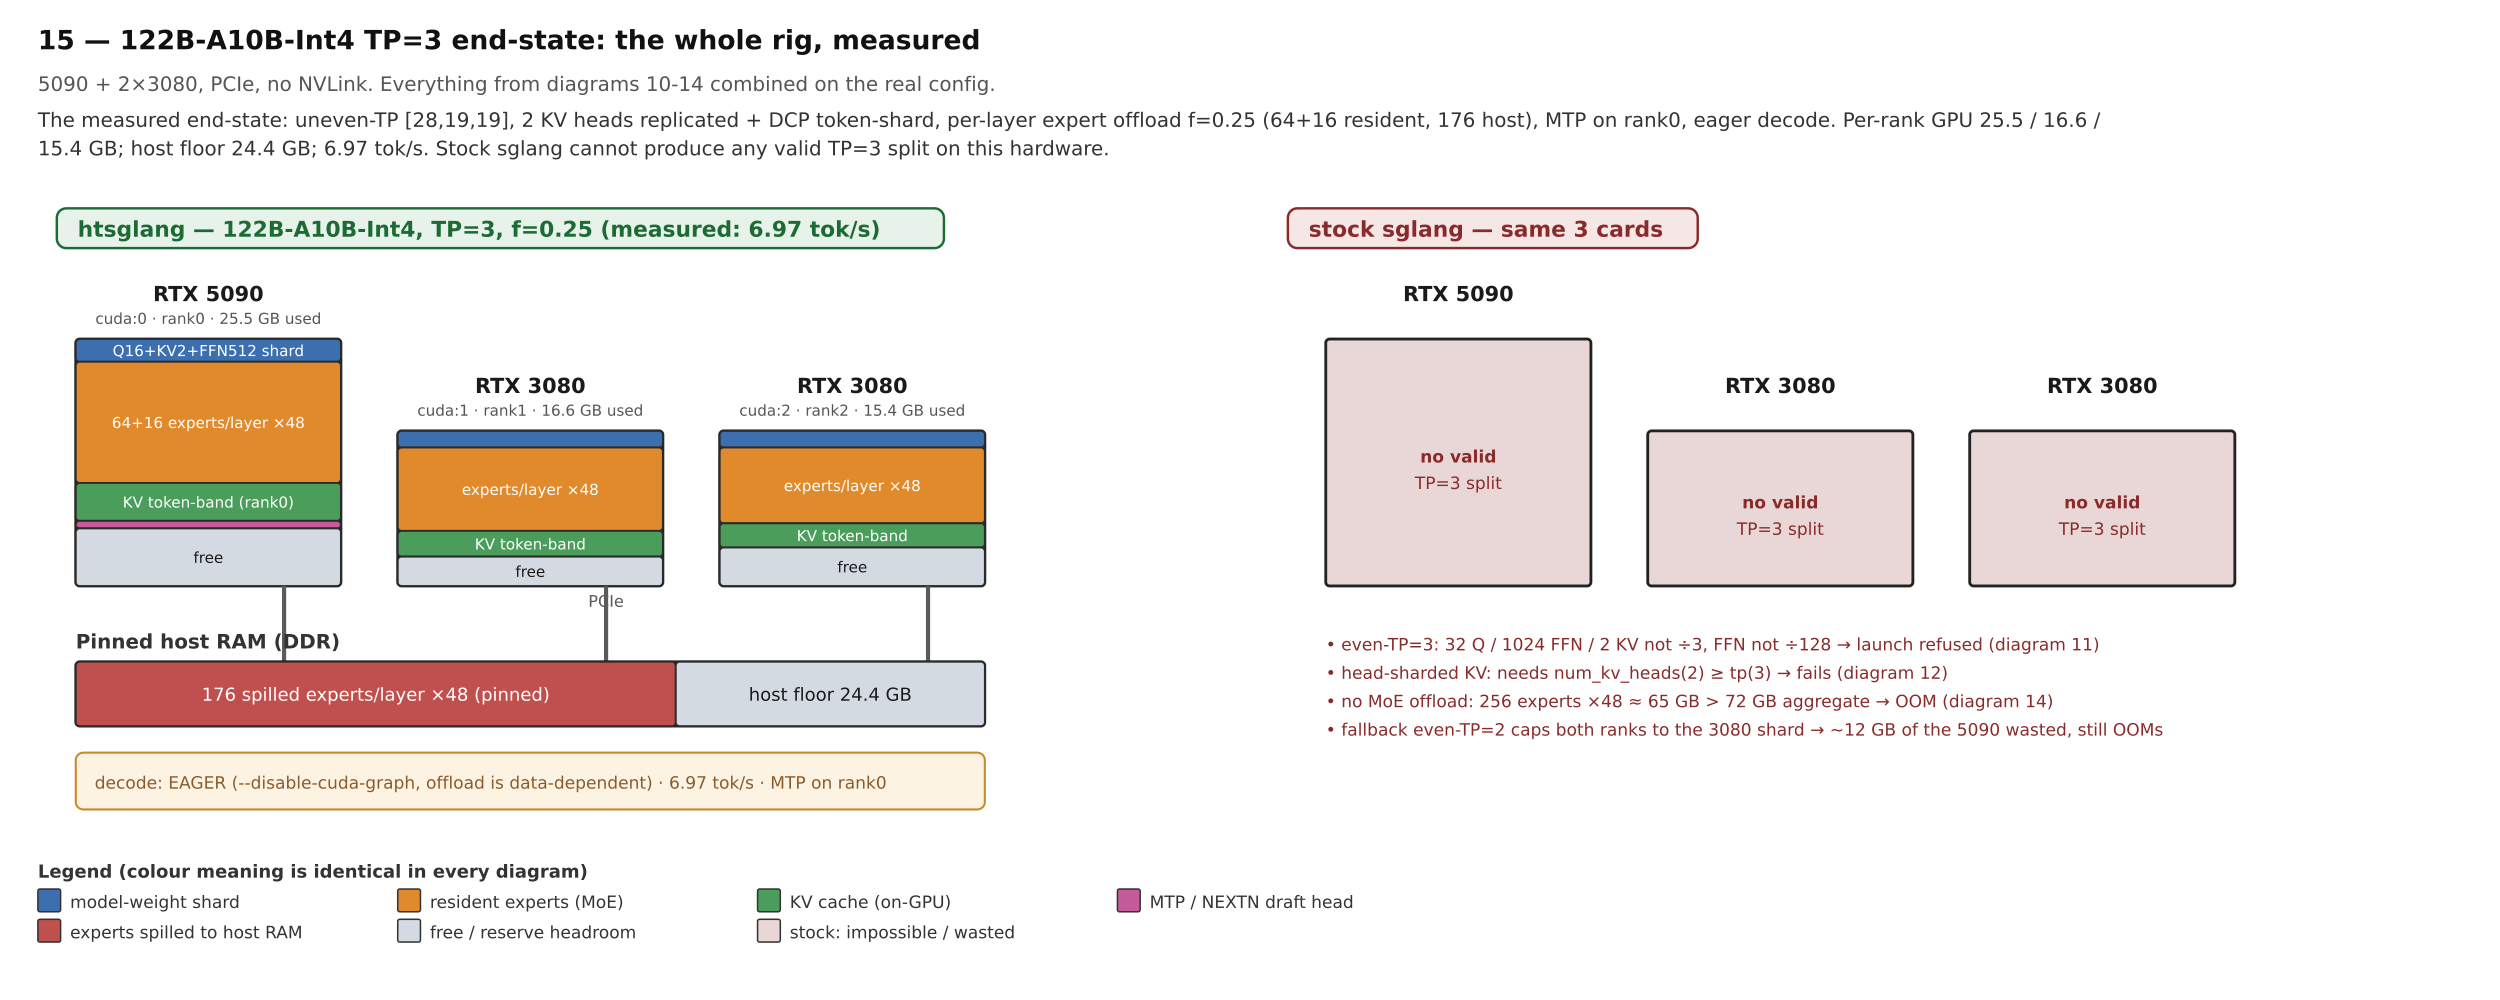
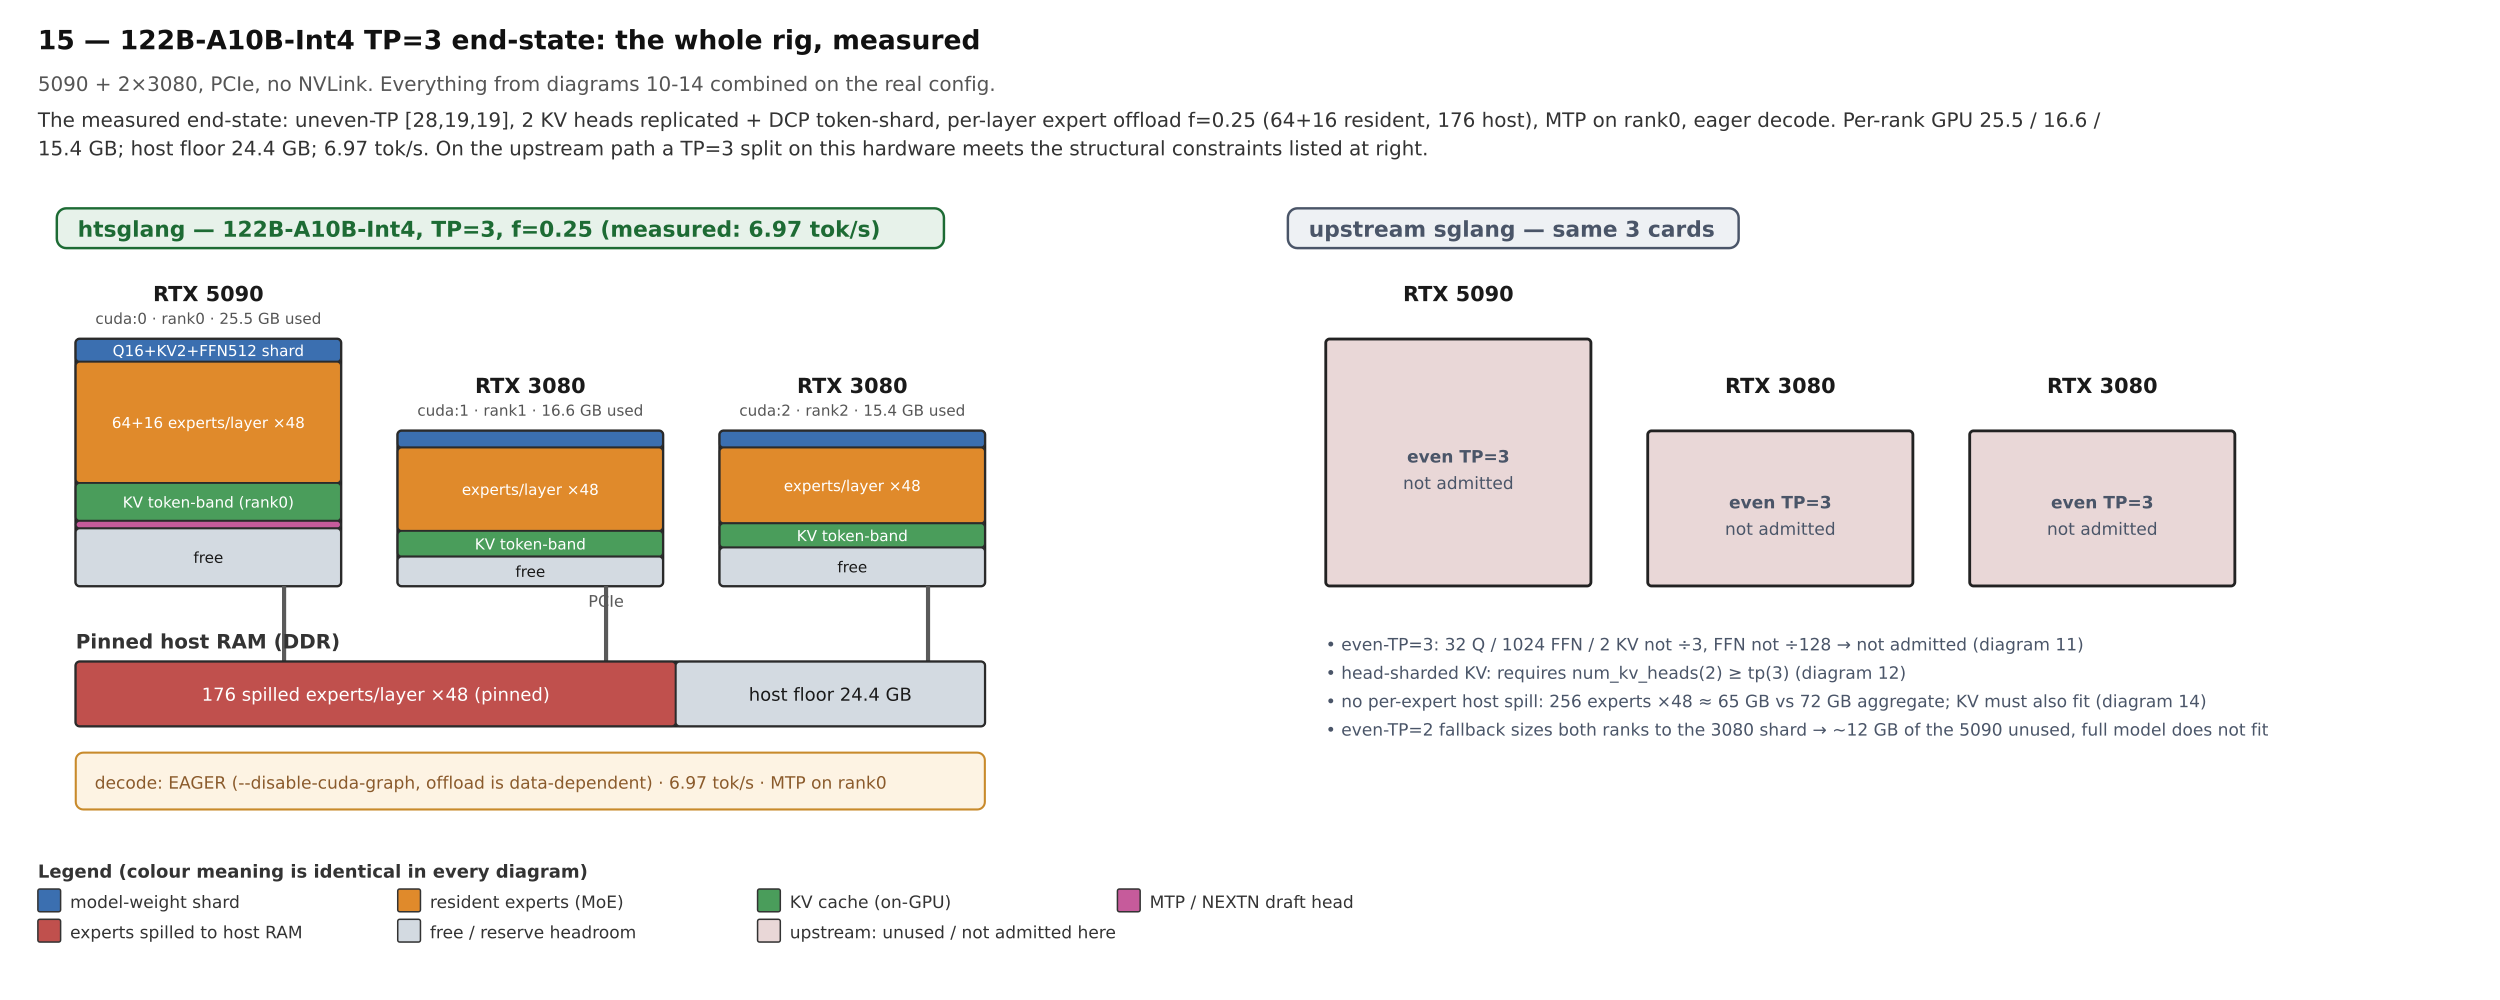
<svg xmlns="http://www.w3.org/2000/svg" viewBox="0 0 1320 528" width="1320" height="528" font-family="sans-serif">
  <defs>
    <marker id="arr" markerWidth="9" markerHeight="9" refX="6.5" refY="3" orient="auto" markerUnits="userSpaceOnUse">
      <path d="M0,0 L7,3 L0,6 Z" fill="#333" />
    </marker>
    <marker id="arrP" markerWidth="9" markerHeight="9" refX="6.5" refY="3" orient="auto" markerUnits="userSpaceOnUse">
      <path d="M0,0 L7,3 L0,6 Z" fill="#8a5a2b" />
    </marker>
    <marker id="arrG" markerWidth="9" markerHeight="9" refX="6.5" refY="3" orient="auto" markerUnits="userSpaceOnUse">
      <path d="M0,0 L7,3 L0,6 Z" fill="#227a3a" />
    </marker>
    <marker id="arrR" markerWidth="9" markerHeight="9" refX="6.5" refY="3" orient="auto" markerUnits="userSpaceOnUse">
      <path d="M0,0 L7,3 L0,6 Z" fill="#c0504d" />
    </marker>
    <marker id="arrB" markerWidth="9" markerHeight="9" refX="6.5" refY="3" orient="auto" markerUnits="userSpaceOnUse">
      <path d="M0,0 L7,3 L0,6 Z" fill="#3b6fb0" />
    </marker>
    <marker id="arrV" markerWidth="9" markerHeight="9" refX="6.5" refY="3" orient="auto" markerUnits="userSpaceOnUse">
      <path d="M0,0 L7,3 L0,6 Z" fill="#7d5ba6" />
    </marker>
  </defs>
  <rect x="0.0" y="0.0" width="1320.0" height="528.0" rx="0" fill="#ffffff" stroke="none" stroke-width="0" />
  <text x="20.0" y="26.0" font-family="DejaVu Sans, Verdana, Arial, sans-serif" font-size="14" font-weight="bold" text-anchor="start" fill="#111">15 — 122B-A10B-Int4 TP=3 end-state: the whole rig, measured</text>
  <text x="20.0" y="48.0" font-family="DejaVu Sans, Verdana, Arial, sans-serif" font-size="10.5" font-weight="normal" text-anchor="start" fill="#555">5090 + 2×3080, PCIe, no NVLink. Everything from diagrams 10-14 combined on the real config.</text>
  <text x="20.0" y="67.0" font-family="DejaVu Sans, Verdana, Arial, sans-serif" font-size="10.5" font-weight="normal" text-anchor="start" fill="#333">The measured end-state: uneven-TP [28,19,19], 2 KV heads replicated + DCP token-shard, per-layer expert offload f=0.25 (64+16 resident, 176 host), MTP on rank0, eager decode. Per-rank GPU 25.5 / 16.6 /</text>
-   <text x="20.0" y="82.0" font-family="DejaVu Sans, Verdana, Arial, sans-serif" font-size="10.5" font-weight="normal" text-anchor="start" fill="#333">15.4 GB; host floor 24.4 GB; 6.97 tok/s. Stock sglang cannot produce any valid TP=3 split on this hardware.</text>
+   <text x="20.0" y="82.0" font-family="DejaVu Sans, Verdana, Arial, sans-serif" font-size="10.5" font-weight="normal" text-anchor="start" fill="#333">15.4 GB; host floor 24.4 GB; 6.97 tok/s. On the upstream path a TP=3 split on this hardware meets the structural constraints listed at right.</text>
  <rect x="30.0" y="110.0" width="468.4" height="21.0" rx="5" fill="#e7f2ea" stroke="#1d6b34" stroke-width="1.3" />
  <text x="41.0" y="125.0" font-family="DejaVu Sans, Verdana, Arial, sans-serif" font-size="11.5" font-weight="bold" text-anchor="start" fill="#1d6b34">htsglang — 122B-A10B-Int4, TP=3, f=0.25 (measured: 6.97 tok/s)</text>
-   <rect x="680.0" y="110.0" width="216.4" height="21.0" rx="5" fill="#f6e7e7" stroke="#8a2b2b" stroke-width="1.3" />
-   <text x="691.0" y="125.0" font-family="DejaVu Sans, Verdana, Arial, sans-serif" font-size="11.5" font-weight="bold" text-anchor="start" fill="#8a2b2b">stock sglang — same 3 cards</text>
+   <rect x="680.0" y="110.0" width="238.0" height="21.0" rx="5" fill="#eef1f4" stroke="#4a5568" stroke-width="1.3" />
+   <text x="691.0" y="125.0" font-family="DejaVu Sans, Verdana, Arial, sans-serif" font-size="11.5" font-weight="bold" text-anchor="start" fill="#4a5568">upstream sglang — same 3 cards</text>
  <text x="110.0" y="159.0" font-family="DejaVu Sans, Verdana, Arial, sans-serif" font-size="11" font-weight="bold" text-anchor="middle" fill="#1a1a1a">RTX 5090</text>
  <text x="110.0" y="171.0" font-family="DejaVu Sans, Verdana, Arial, sans-serif" font-size="8" font-weight="normal" text-anchor="middle" fill="#555">cuda:0 · rank0 · 25.5 GB used</text>
  <rect x="40.0" y="179.0" width="140.0" height="130.4" rx="2" fill="none" stroke="#222" stroke-width="1.5" />
  <rect x="40.0" y="179.0" width="140.0" height="12.0" rx="2" fill="#3b6fb0" stroke="#2b2b2b" stroke-width="1.0" />
  <text x="110.0" y="188.0" font-family="DejaVu Sans, Verdana, Arial, sans-serif" font-size="8" font-weight="normal" text-anchor="middle" fill="#fff">Q16+KV2+FFN512 shard</text>
  <rect x="40.0" y="191.0" width="140.0" height="64.0" rx="2" fill="#e08a2b" stroke="#2b2b2b" stroke-width="1.0" />
  <text x="110.0" y="226.0" font-family="DejaVu Sans, Verdana, Arial, sans-serif" font-size="8" font-weight="normal" text-anchor="middle" fill="#fff">64+16 experts/layer ×48</text>
  <rect x="40.0" y="255.0" width="140.0" height="20.0" rx="2" fill="#4a9d5b" stroke="#2b2b2b" stroke-width="1.0" />
  <text x="110.0" y="268.0" font-family="DejaVu Sans, Verdana, Arial, sans-serif" font-size="8" font-weight="normal" text-anchor="middle" fill="#fff">KV token-band (rank0)</text>
  <rect x="40.0" y="275.0" width="140.0" height="4.0" rx="2" fill="#c65b9b" stroke="#2b2b2b" stroke-width="1.0" />
  <rect x="40.0" y="279.0" width="140.0" height="30.4" rx="2" fill="#d3dae1" stroke="#2b2b2b" stroke-width="1.0" />
  <text x="110.0" y="297.2" font-family="DejaVu Sans, Verdana, Arial, sans-serif" font-size="8" font-weight="normal" text-anchor="middle" fill="#1a1a1a">free</text>
  <text x="280.0" y="207.5" font-family="DejaVu Sans, Verdana, Arial, sans-serif" font-size="11" font-weight="bold" text-anchor="middle" fill="#1a1a1a">RTX 3080</text>
  <text x="280.0" y="219.5" font-family="DejaVu Sans, Verdana, Arial, sans-serif" font-size="8" font-weight="normal" text-anchor="middle" fill="#555">cuda:1 · rank1 · 16.6 GB used</text>
  <rect x="210.0" y="227.5" width="140.0" height="81.9" rx="2" fill="none" stroke="#222" stroke-width="1.5" />
  <rect x="210.0" y="227.5" width="140.0" height="8.8" rx="2" fill="#3b6fb0" stroke="#2b2b2b" stroke-width="1.0" />
  <rect x="210.0" y="236.3" width="140.0" height="44.0" rx="2" fill="#e08a2b" stroke="#2b2b2b" stroke-width="1.0" />
  <text x="280.0" y="261.3" font-family="DejaVu Sans, Verdana, Arial, sans-serif" font-size="8" font-weight="normal" text-anchor="middle" fill="#fff">experts/layer ×48</text>
  <rect x="210.0" y="280.3" width="140.0" height="13.6" rx="2" fill="#4a9d5b" stroke="#2b2b2b" stroke-width="1.0" />
  <text x="280.0" y="290.1" font-family="DejaVu Sans, Verdana, Arial, sans-serif" font-size="8" font-weight="normal" text-anchor="middle" fill="#fff">KV token-band</text>
  <rect x="210.0" y="293.9" width="140.0" height="15.5" rx="2" fill="#d3dae1" stroke="#2b2b2b" stroke-width="1.0" />
  <text x="280.0" y="304.6" font-family="DejaVu Sans, Verdana, Arial, sans-serif" font-size="8" font-weight="normal" text-anchor="middle" fill="#1a1a1a">free</text>
  <text x="450.0" y="207.5" font-family="DejaVu Sans, Verdana, Arial, sans-serif" font-size="11" font-weight="bold" text-anchor="middle" fill="#1a1a1a">RTX 3080</text>
  <text x="450.0" y="219.5" font-family="DejaVu Sans, Verdana, Arial, sans-serif" font-size="8" font-weight="normal" text-anchor="middle" fill="#555">cuda:2 · rank2 · 15.4 GB used</text>
  <rect x="380.0" y="227.5" width="140.0" height="81.9" rx="2" fill="none" stroke="#222" stroke-width="1.5" />
  <rect x="380.0" y="227.5" width="140.0" height="8.8" rx="2" fill="#3b6fb0" stroke="#2b2b2b" stroke-width="1.0" />
  <rect x="380.0" y="236.3" width="140.0" height="40.0" rx="2" fill="#e08a2b" stroke="#2b2b2b" stroke-width="1.0" />
  <text x="450.0" y="259.3" font-family="DejaVu Sans, Verdana, Arial, sans-serif" font-size="8" font-weight="normal" text-anchor="middle" fill="#fff">experts/layer ×48</text>
  <rect x="380.0" y="276.3" width="140.0" height="12.8" rx="2" fill="#4a9d5b" stroke="#2b2b2b" stroke-width="1.0" />
  <text x="450.0" y="285.7" font-family="DejaVu Sans, Verdana, Arial, sans-serif" font-size="8" font-weight="normal" text-anchor="middle" fill="#fff">KV token-band</text>
  <rect x="380.0" y="289.1" width="140.0" height="20.3" rx="2" fill="#d3dae1" stroke="#2b2b2b" stroke-width="1.0" />
  <text x="450.0" y="302.2" font-family="DejaVu Sans, Verdana, Arial, sans-serif" font-size="8" font-weight="normal" text-anchor="middle" fill="#1a1a1a">free</text>
  <line x1="150.0" y1="309.4" x2="150.0" y2="349.4" stroke="#5a5a5a" stroke-width="2.2" />
  <line x1="320.0" y1="309.4" x2="320.0" y2="349.4" stroke="#5a5a5a" stroke-width="2.2" />
  <text x="320.0" y="320.4" font-family="DejaVu Sans, Verdana, Arial, sans-serif" font-size="8.5" font-weight="normal" text-anchor="middle" fill="#5a5a5a">PCIe</text>
  <line x1="490.0" y1="309.4" x2="490.0" y2="349.4" stroke="#5a5a5a" stroke-width="2.2" />
  <text x="40.0" y="342.4" font-family="DejaVu Sans, Verdana, Arial, sans-serif" font-size="10.5" font-weight="bold" text-anchor="start" fill="#333">Pinned host RAM (DDR)</text>
  <rect x="40.0" y="349.4" width="480.0" height="34.0" rx="2" fill="none" stroke="#222" stroke-width="1.4" />
  <rect x="40.0" y="349.4" width="316.8" height="34.0" rx="2" fill="#c0504d" stroke="#2b2b2b" stroke-width="1.0" />
  <text x="198.4" y="370.0" font-family="DejaVu Sans, Verdana, Arial, sans-serif" font-size="9.5" font-weight="normal" text-anchor="middle" fill="#ffffff">176 spilled experts/layer ×48 (pinned)</text>
  <rect x="356.8" y="349.4" width="163.2" height="34.0" rx="2" fill="#d3dae1" stroke="#2b2b2b" stroke-width="1.0" />
  <text x="438.4" y="370.0" font-family="DejaVu Sans, Verdana, Arial, sans-serif" font-size="9.5" font-weight="normal" text-anchor="middle" fill="#1a1a1a">host floor 24.4 GB</text>
  <rect x="40.0" y="397.4" width="480.0" height="30.0" rx="4" fill="#fdf3e3" stroke="#c88a2b" stroke-width="1.1" />
  <text x="50.0" y="416.4" font-family="DejaVu Sans, Verdana, Arial, sans-serif" font-size="9" font-weight="normal" text-anchor="start" fill="#8a5a2b">decode: EAGER (--disable-cuda-graph, offload is data-dependent) · 6.97 tok/s · MTP on rank0</text>
  <text x="770.0" y="159.0" font-family="DejaVu Sans, Verdana, Arial, sans-serif" font-size="11" font-weight="bold" text-anchor="middle" fill="#1a1a1a">RTX 5090</text>
  <rect x="700.0" y="179.0" width="140.0" height="130.4" rx="2" fill="#e9d7d7" stroke="#222" stroke-width="1.5" />
-   <text x="770.0" y="244.2" font-family="DejaVu Sans, Verdana, Arial, sans-serif" font-size="9" font-weight="bold" text-anchor="middle" fill="#8a2b2b">no valid</text>
-   <text x="770.0" y="258.2" font-family="DejaVu Sans, Verdana, Arial, sans-serif" font-size="9" font-weight="normal" text-anchor="middle" fill="#8a2b2b">TP=3 split</text>
+   <text x="770.0" y="244.2" font-family="DejaVu Sans, Verdana, Arial, sans-serif" font-size="9" font-weight="bold" text-anchor="middle" fill="#4a5568">even TP=3</text>
+   <text x="770.0" y="258.2" font-family="DejaVu Sans, Verdana, Arial, sans-serif" font-size="9" font-weight="normal" text-anchor="middle" fill="#4a5568">not admitted</text>
  <text x="940.0" y="207.5" font-family="DejaVu Sans, Verdana, Arial, sans-serif" font-size="11" font-weight="bold" text-anchor="middle" fill="#1a1a1a">RTX 3080</text>
  <rect x="870.0" y="227.5" width="140.0" height="81.9" rx="2" fill="#e9d7d7" stroke="#222" stroke-width="1.5" />
-   <text x="940.0" y="268.4" font-family="DejaVu Sans, Verdana, Arial, sans-serif" font-size="9" font-weight="bold" text-anchor="middle" fill="#8a2b2b">no valid</text>
-   <text x="940.0" y="282.4" font-family="DejaVu Sans, Verdana, Arial, sans-serif" font-size="9" font-weight="normal" text-anchor="middle" fill="#8a2b2b">TP=3 split</text>
+   <text x="940.0" y="268.4" font-family="DejaVu Sans, Verdana, Arial, sans-serif" font-size="9" font-weight="bold" text-anchor="middle" fill="#4a5568">even TP=3</text>
+   <text x="940.0" y="282.4" font-family="DejaVu Sans, Verdana, Arial, sans-serif" font-size="9" font-weight="normal" text-anchor="middle" fill="#4a5568">not admitted</text>
  <text x="1110.0" y="207.5" font-family="DejaVu Sans, Verdana, Arial, sans-serif" font-size="11" font-weight="bold" text-anchor="middle" fill="#1a1a1a">RTX 3080</text>
  <rect x="1040.0" y="227.5" width="140.0" height="81.9" rx="2" fill="#e9d7d7" stroke="#222" stroke-width="1.5" />
-   <text x="1110.0" y="268.4" font-family="DejaVu Sans, Verdana, Arial, sans-serif" font-size="9" font-weight="bold" text-anchor="middle" fill="#8a2b2b">no valid</text>
-   <text x="1110.0" y="282.4" font-family="DejaVu Sans, Verdana, Arial, sans-serif" font-size="9" font-weight="normal" text-anchor="middle" fill="#8a2b2b">TP=3 split</text>
-   <text x="700.0" y="343.4" font-family="DejaVu Sans, Verdana, Arial, sans-serif" font-size="9" font-weight="normal" text-anchor="start" fill="#8a2b2b">• even-TP=3: 32 Q / 1024 FFN / 2 KV not ÷3, FFN not ÷128 → launch refused (diagram 11)</text>
-   <text x="700.0" y="358.4" font-family="DejaVu Sans, Verdana, Arial, sans-serif" font-size="9" font-weight="normal" text-anchor="start" fill="#8a2b2b">• head-sharded KV: needs num_kv_heads(2) ≥ tp(3) → fails (diagram 12)</text>
-   <text x="700.0" y="373.4" font-family="DejaVu Sans, Verdana, Arial, sans-serif" font-size="9" font-weight="normal" text-anchor="start" fill="#8a2b2b">• no MoE offload: 256 experts ×48 ≈ 65 GB &gt; 72 GB aggregate → OOM (diagram 14)</text>
-   <text x="700.0" y="388.4" font-family="DejaVu Sans, Verdana, Arial, sans-serif" font-size="9" font-weight="normal" text-anchor="start" fill="#8a2b2b">• fallback even-TP=2 caps both ranks to the 3080 shard → ~12 GB of the 5090 wasted, still OOMs</text>
+   <text x="1110.0" y="268.4" font-family="DejaVu Sans, Verdana, Arial, sans-serif" font-size="9" font-weight="bold" text-anchor="middle" fill="#4a5568">even TP=3</text>
+   <text x="1110.0" y="282.4" font-family="DejaVu Sans, Verdana, Arial, sans-serif" font-size="9" font-weight="normal" text-anchor="middle" fill="#4a5568">not admitted</text>
+   <text x="700.0" y="343.4" font-family="DejaVu Sans, Verdana, Arial, sans-serif" font-size="9" font-weight="normal" text-anchor="start" fill="#4a5568">• even-TP=3: 32 Q / 1024 FFN / 2 KV not ÷3, FFN not ÷128 → not admitted (diagram 11)</text>
+   <text x="700.0" y="358.4" font-family="DejaVu Sans, Verdana, Arial, sans-serif" font-size="9" font-weight="normal" text-anchor="start" fill="#4a5568">• head-sharded KV: requires num_kv_heads(2) ≥ tp(3) (diagram 12)</text>
+   <text x="700.0" y="373.4" font-family="DejaVu Sans, Verdana, Arial, sans-serif" font-size="9" font-weight="normal" text-anchor="start" fill="#4a5568">• no per-expert host spill: 256 experts ×48 ≈ 65 GB vs 72 GB aggregate; KV must also fit (diagram 14)</text>
+   <text x="700.0" y="388.4" font-family="DejaVu Sans, Verdana, Arial, sans-serif" font-size="9" font-weight="normal" text-anchor="start" fill="#4a5568">• even-TP=2 fallback sizes both ranks to the 3080 shard → ~12 GB of the 5090 unused, full model does not fit</text>
  <text x="20.0" y="463.4" font-family="DejaVu Sans, Verdana, Arial, sans-serif" font-size="9.5" font-weight="bold" text-anchor="start" fill="#333">Legend (colour meaning is identical in every diagram)</text>
  <rect x="20.0" y="469.4" width="12.0" height="12.0" rx="1" fill="#3b6fb0" stroke="#333" stroke-width="0.8" />
  <text x="37.0" y="479.4" font-family="DejaVu Sans, Verdana, Arial, sans-serif" font-size="9" font-weight="normal" text-anchor="start" fill="#333">model-weight shard</text>
  <rect x="210.0" y="469.4" width="12.0" height="12.0" rx="1" fill="#e08a2b" stroke="#333" stroke-width="0.8" />
  <text x="227.0" y="479.4" font-family="DejaVu Sans, Verdana, Arial, sans-serif" font-size="9" font-weight="normal" text-anchor="start" fill="#333">resident experts (MoE)</text>
  <rect x="400.0" y="469.4" width="12.0" height="12.0" rx="1" fill="#4a9d5b" stroke="#333" stroke-width="0.8" />
  <text x="417.0" y="479.4" font-family="DejaVu Sans, Verdana, Arial, sans-serif" font-size="9" font-weight="normal" text-anchor="start" fill="#333">KV cache (on-GPU)</text>
  <rect x="590.0" y="469.4" width="12.0" height="12.0" rx="1" fill="#c65b9b" stroke="#333" stroke-width="0.8" />
  <text x="607.0" y="479.4" font-family="DejaVu Sans, Verdana, Arial, sans-serif" font-size="9" font-weight="normal" text-anchor="start" fill="#333">MTP / NEXTN draft head</text>
  <rect x="20.0" y="485.4" width="12.0" height="12.0" rx="1" fill="#c0504d" stroke="#333" stroke-width="0.8" />
  <text x="37.0" y="495.4" font-family="DejaVu Sans, Verdana, Arial, sans-serif" font-size="9" font-weight="normal" text-anchor="start" fill="#333">experts spilled to host RAM</text>
  <rect x="210.0" y="485.4" width="12.0" height="12.0" rx="1" fill="#d3dae1" stroke="#333" stroke-width="0.8" />
  <text x="227.0" y="495.4" font-family="DejaVu Sans, Verdana, Arial, sans-serif" font-size="9" font-weight="normal" text-anchor="start" fill="#333">free / reserve headroom</text>
  <rect x="400.0" y="485.4" width="12.0" height="12.0" rx="1" fill="#e9d7d7" stroke="#333" stroke-width="0.8" />
-   <text x="417.0" y="495.4" font-family="DejaVu Sans, Verdana, Arial, sans-serif" font-size="9" font-weight="normal" text-anchor="start" fill="#333">stock: impossible / wasted</text>
+   <text x="417.0" y="495.4" font-family="DejaVu Sans, Verdana, Arial, sans-serif" font-size="9" font-weight="normal" text-anchor="start" fill="#333">upstream: unused / not admitted here</text>
</svg>
